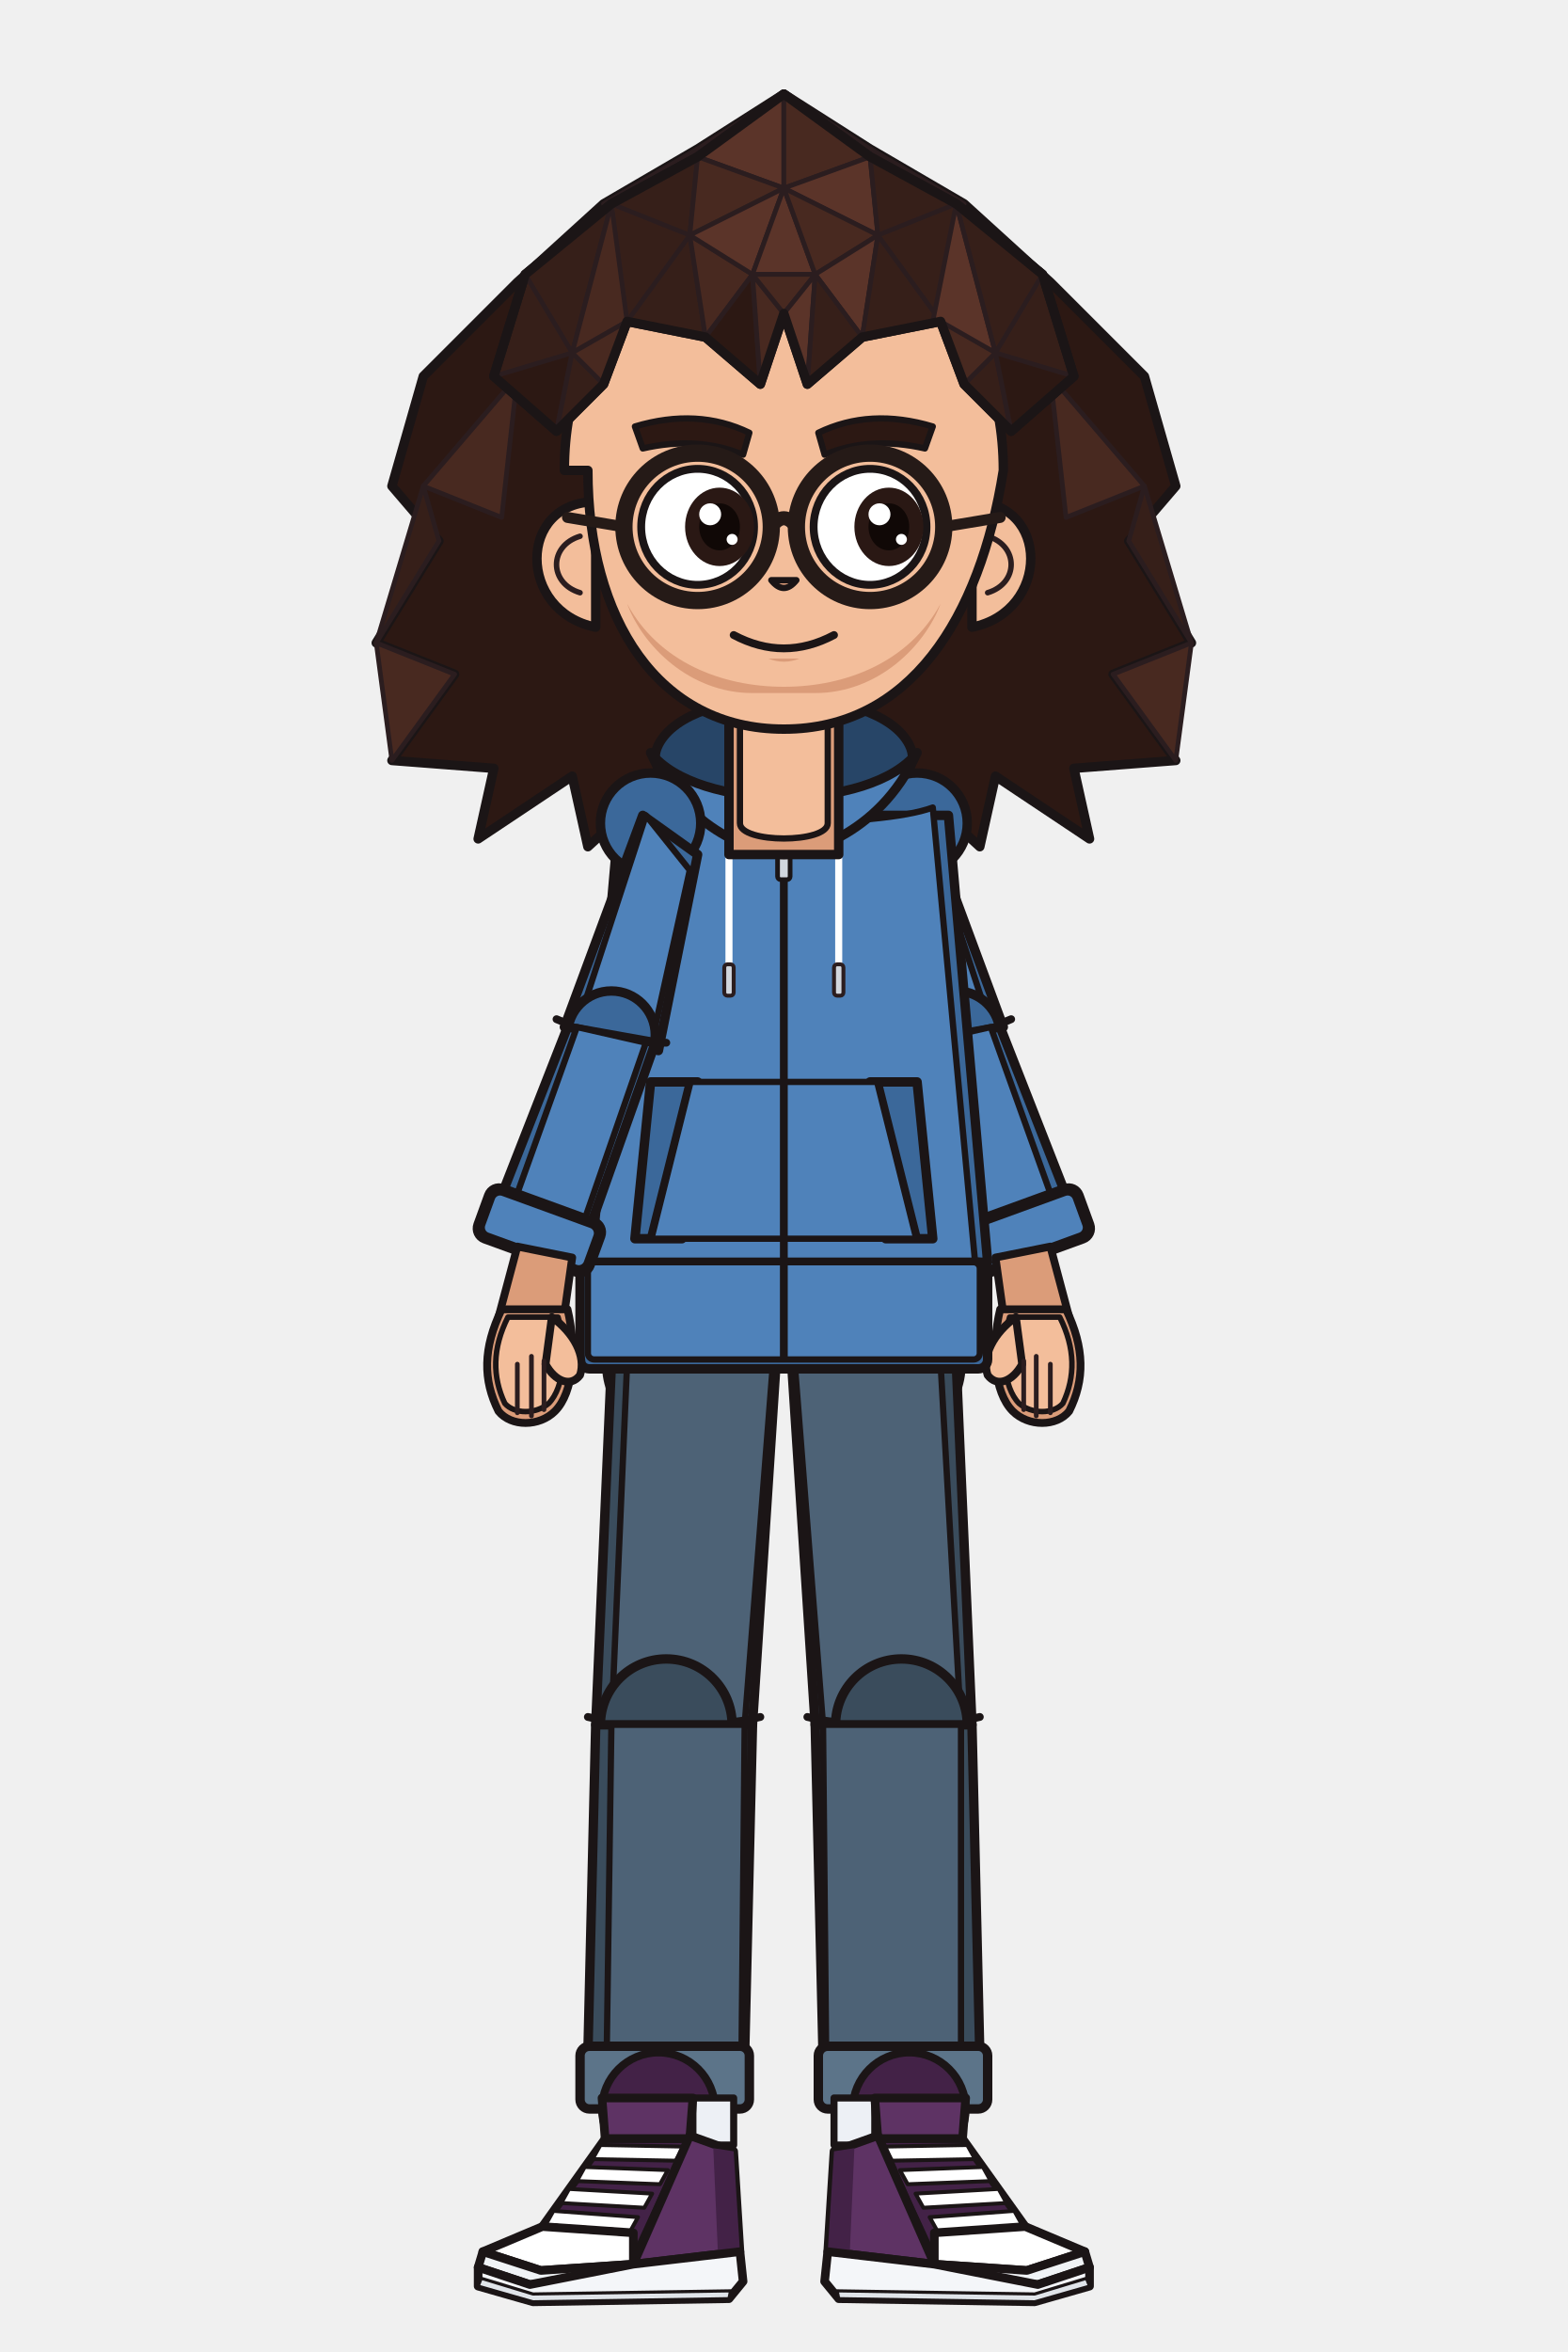
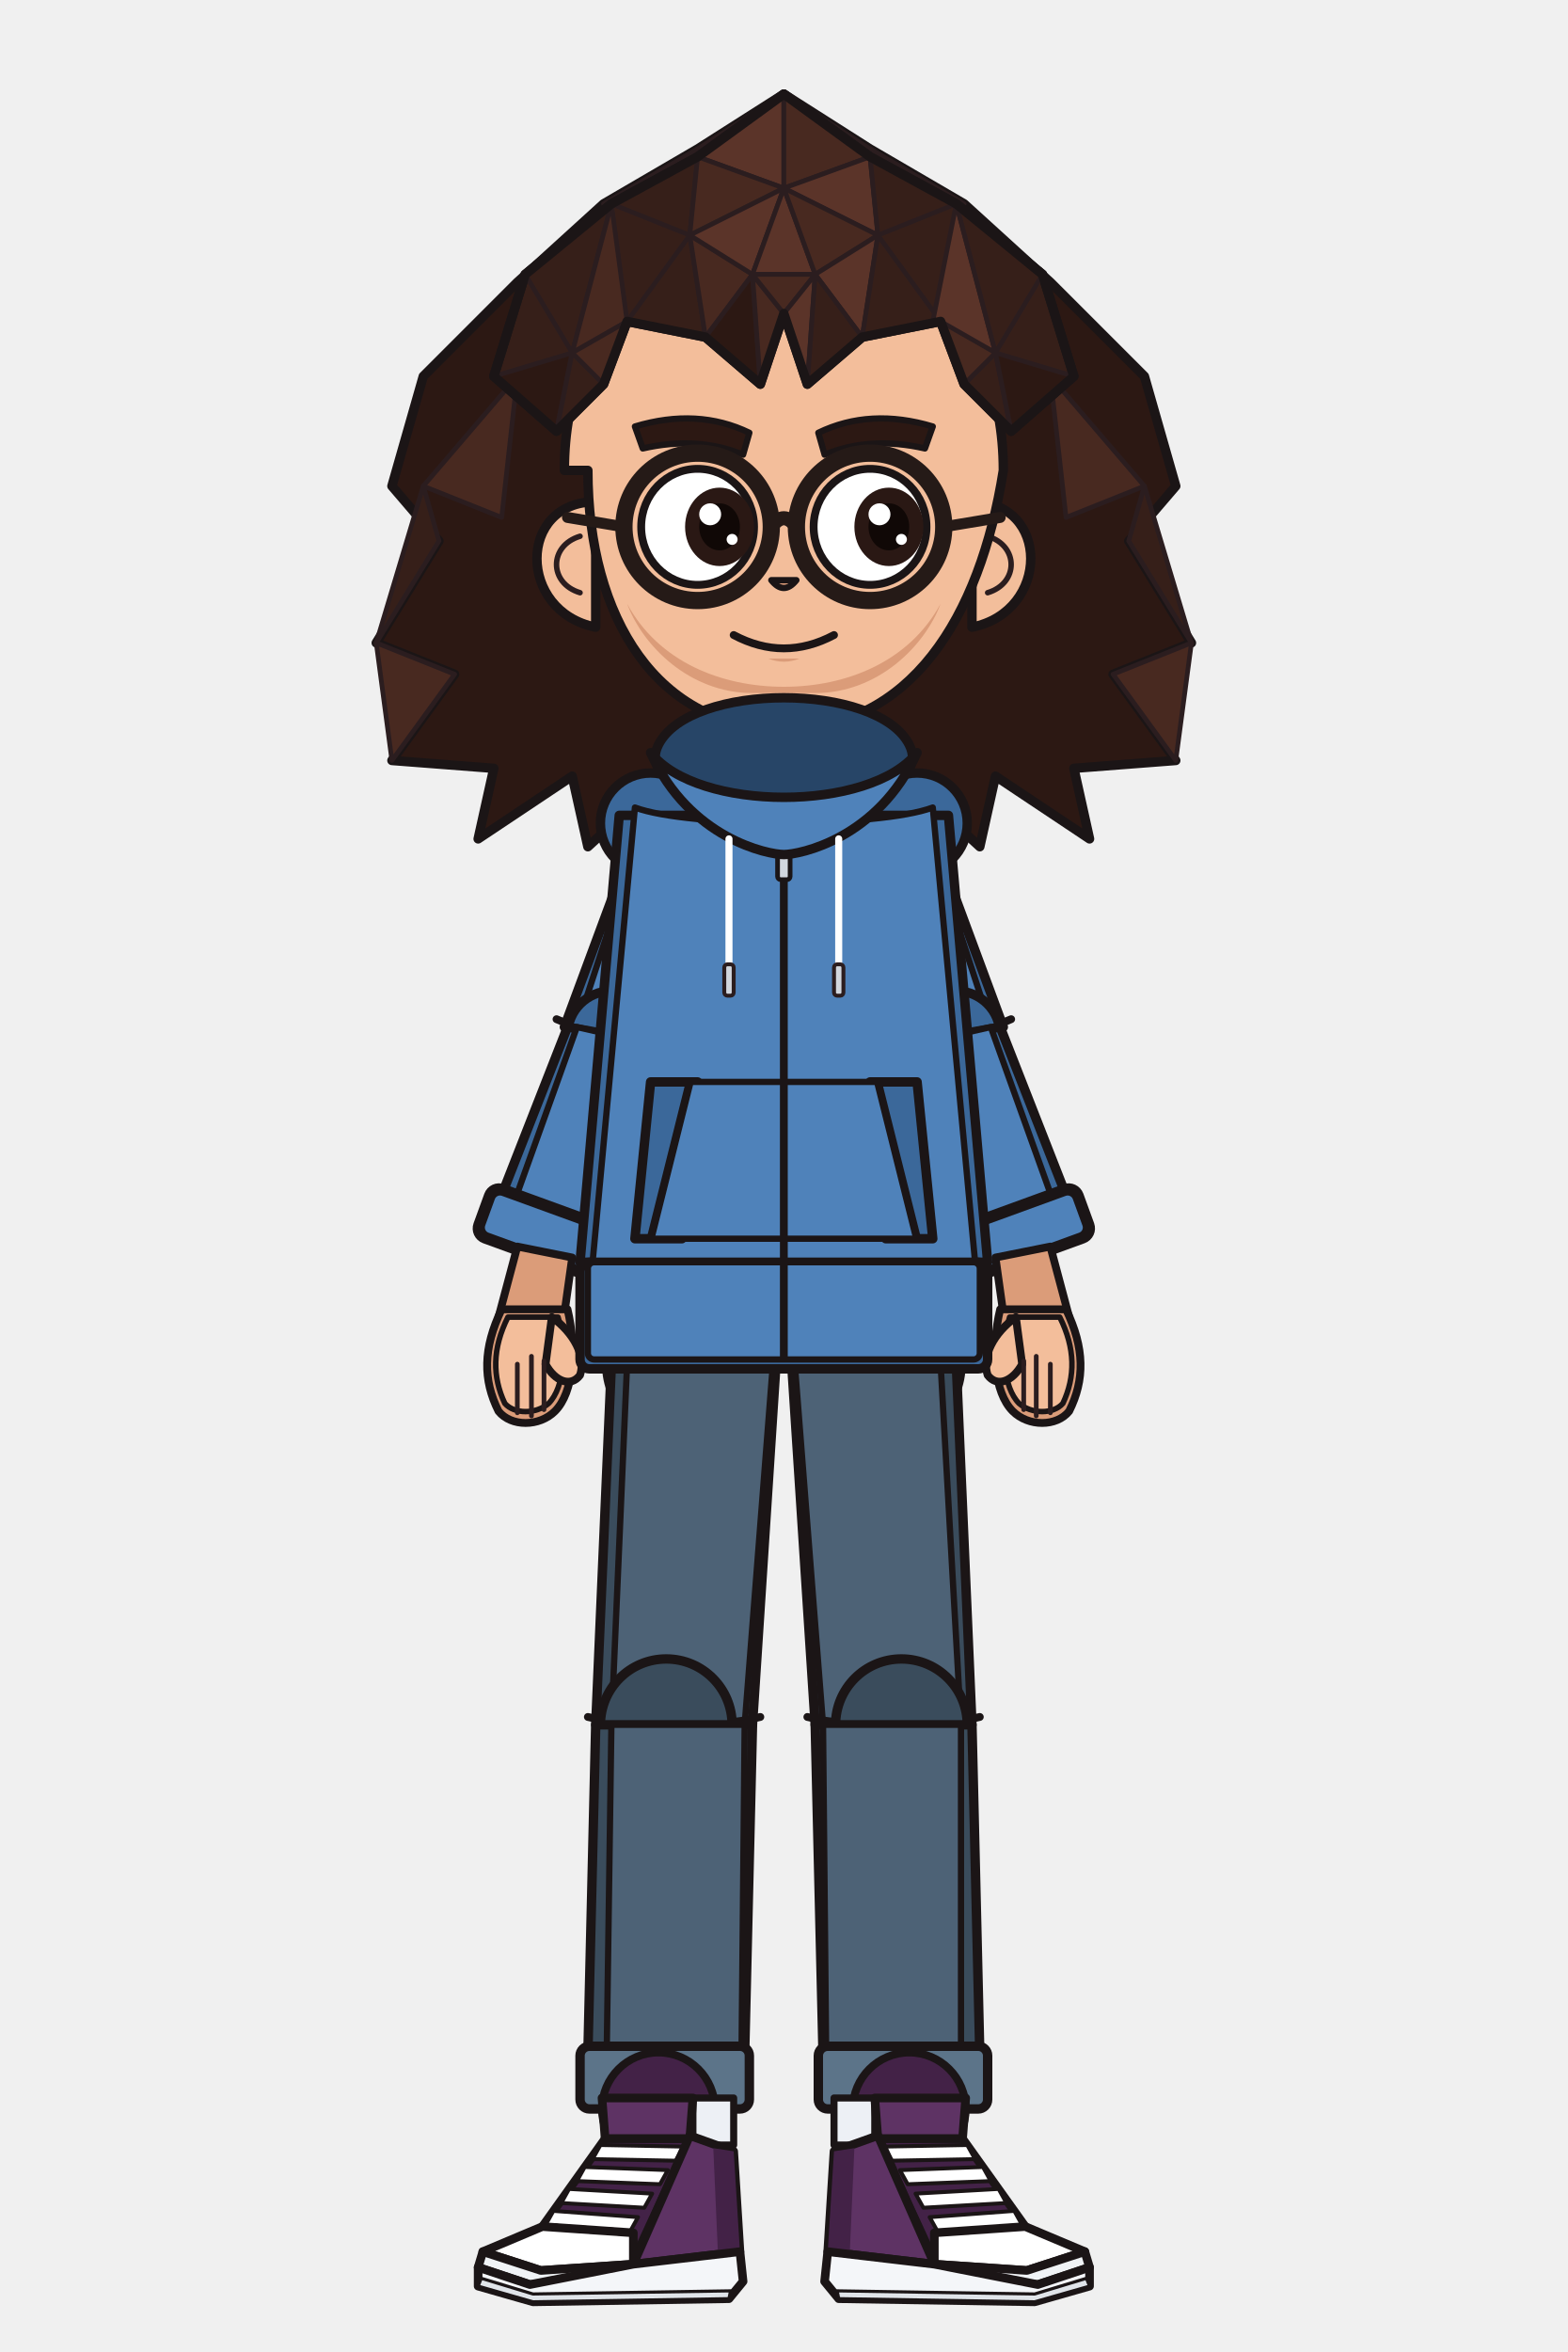
<svg xmlns="http://www.w3.org/2000/svg" viewBox="0 0 1000 1500" width="1000" height="1500">
  <rect width="1000" height="1500" fill="none" />
  <g id="character_root">
    <g id="fk_head_back" transform="rotate(0.0, 500, 500)">
      <g id="layer_head_back">
        <path fill="#2c1813" stroke="#1b1516" stroke-width="6" stroke-linecap="round" stroke-linejoin="round" d="M500 60 L445 95 L385 130 L330 180 L270 240 L250 310 L280 345 L240 410 L290 430 L250 485 L315 490 L305 535 L365 495 L375 540 L435 485 L500 510 L565 485 L625 540 L635 495 L695 535 L685 490 L750 485 L710 430 L760 410 L720 345 L750 310 L730 240 L670 180 L615 130 L555 95 Z" />
        <polygon points="330,240 270,310 320,330" fill="#482920" stroke="#2b1d1f" stroke-width="3" stroke-linejoin="round" />
        <polygon points="270,310 280,345 240,410" fill="#361f19" stroke="#2b1d1f" stroke-width="3" stroke-linejoin="round" />
        <polygon points="240,410 290,430 250,485" fill="#482920" stroke="#2b1d1f" stroke-width="3" stroke-linejoin="round" />
        <polygon points="670,240 730,310 680,330" fill="#482920" stroke="#2b1d1f" stroke-width="3" stroke-linejoin="round" />
        <polygon points="730,310 720,345 760,410" fill="#361f19" stroke="#2b1d1f" stroke-width="3" stroke-linejoin="round" />
        <polygon points="760,410 710,430 750,485" fill="#482920" stroke="#2b1d1f" stroke-width="3" stroke-linejoin="round" />
        <polygon points="500,60 445,95 500,150" fill="#482920" stroke="#2b1d1f" stroke-width="3" stroke-linejoin="round" />
        <polygon points="500,60 500,150 555,95" fill="#5b3429" stroke="#2b1d1f" stroke-width="3" stroke-linejoin="round" />
        <polygon points="445,95 385,130 440,175" fill="#361f19" stroke="#2b1d1f" stroke-width="3" stroke-linejoin="round" />
        <polygon points="445,95 440,175 500,150" fill="#482920" stroke="#2b1d1f" stroke-width="3" stroke-linejoin="round" />
        <polygon points="555,95 500,150 560,175" fill="#482920" stroke="#2b1d1f" stroke-width="3" stroke-linejoin="round" />
        <polygon points="555,95 615,130 560,175" fill="#361f19" stroke="#2b1d1f" stroke-width="3" stroke-linejoin="round" />
      </g>
    </g>
    <g id="fk_leg_r" transform="rotate(0.0, 565, 870)">
      <g id="layer_leg_upper_right">
        <circle cx="565" cy="870" r="48" fill="#3a4c5c" stroke="#1b1516" stroke-width="6" />
        <path fill="#3a4c5c" stroke="#1b1516" stroke-width="6" stroke-linecap="round" stroke-linejoin="round" d="M505 870 L520 1100 L620 1100 L610 870 Z" />
        <path fill="#4d6276" stroke="#1b1516" stroke-width="4" stroke-linecap="round" stroke-linejoin="round" d="M507 870 L525 1100 L613 1100 L600 870 Z" />
        <path fill="#3a4c5c" stroke="#1b1516" stroke-width="5" stroke-linecap="round" d="M515 1095 Q570 1108 625 1095" />
      </g>
      <g id="fk_leg_lower_r" transform="rotate(0.0, 575, 1100)">
        <g id="layer_leg_lower_right">
          <circle cx="575" cy="1100" r="42" fill="#3a4c5c" stroke="#1b1516" stroke-width="6" />
          <path fill="#3a4c5c" stroke="#1b1516" stroke-width="6" stroke-linecap="round" stroke-linejoin="round" d="M520 1100 L525 1310 L625 1310 L620 1100 Z" />
          <path fill="#4d6276" stroke="#1b1516" stroke-width="4" stroke-linecap="round" stroke-linejoin="round" d="M525 1100 L527 1310 L613 1310 L613 1100 Z" />
          <rect x="522" y="1305" width="108" height="40" rx="6" fill="#5c7489" stroke="#1b1516" stroke-width="6" />
        </g>
        <g id="fk_shoe_r" transform="rotate(0.0, 580, 1345)">
          <g id="layer_shoe_right">
            <circle cx="580" cy="1345" r="36" fill="#432247" stroke="#1b1516" stroke-width="5" />
            <path fill="#edf0f5" stroke="#1b1516" stroke-width="4.5" stroke-linecap="round" stroke-linejoin="round" d="M558 1338 L532 1338 L532 1368 L558 1368 Z" />
            <path fill="#5e3364" stroke="#1b1516" stroke-width="5.5" stroke-linecap="round" stroke-linejoin="round" d="M616 1338 L558 1338 L560 1364 L614 1364 Z" />
            <path fill="#432247" stroke="#1b1516" stroke-width="5.5" stroke-linecap="round" stroke-linejoin="round" d="M614 1364 L560 1364 L596 1442 L654 1420 Z" />
            <path fill="#ffffff" stroke="#1b1516" stroke-width="2.5" stroke-linejoin="round" d="M617 1368 L564 1369 L569 1378 L622 1377 Z" />
            <path fill="#ffffff" stroke="#1b1516" stroke-width="2.5" stroke-linejoin="round" d="M627 1382 L574 1384 L579 1393 L632 1391 Z" />
            <path fill="#ffffff" stroke="#1b1516" stroke-width="2.5" stroke-linejoin="round" d="M637 1396 L584 1399 L589 1408 L642 1405 Z" />
            <path fill="#ffffff" stroke="#1b1516" stroke-width="2.5" stroke-linejoin="round" d="M647 1410 L593 1414 L598 1423 L652 1419 Z" />
            <path fill="#5e3364" stroke="#1b1516" stroke-width="5.5" stroke-linecap="round" stroke-linejoin="round" d="M560 1362 L532 1372 L528 1436 L596 1444 L560 1362 Z" />
            <path fill="#432247" d="M545 1370 L532 1372 L528 1436 L542 1438 Z" />
            <path fill="#ffffff" stroke="#1b1516" stroke-width="5.5" stroke-linecap="round" stroke-linejoin="round" d="M654 1420 L596 1424 L596 1444 L655 1448 L692 1436 Z" />
            <path fill="#f0f3f6" stroke="#1b1516" stroke-width="5.5" stroke-linecap="round" stroke-linejoin="round" d="M692 1436 L655 1448 L596 1444 L604 1453 L662 1457 L695 1446 Z" />
            <path fill="#f4f6f9" stroke="#1b1516" stroke-width="5.5" stroke-linecap="round" stroke-linejoin="round" d="M695 1446 L662 1457 L596 1444 L528 1436 L526 1455 L535 1466 L660 1468 L695 1458 Z" />
            <path fill="#e0e4e9" stroke="#1b1516" stroke-width="2" stroke-linejoin="round" d="M693 1453 L660 1463 L534 1461 L535 1466 L660 1468 L695 1458 Z" />
          </g>
        </g>
      </g>
    </g>
    <g id="fk_leg_l" transform="rotate(0.0, 435, 870)">
      <g id="layer_leg_upper_left">
        <circle cx="435" cy="870" r="48" fill="#3a4c5c" stroke="#1b1516" stroke-width="6" />
        <path fill="#3a4c5c" stroke="#1b1516" stroke-width="6" stroke-linecap="round" stroke-linejoin="round" d="M390 870 L380 1100 L480 1100 L495 870 Z" />
        <path fill="#4d6276" stroke="#1b1516" stroke-width="4" stroke-linecap="round" stroke-linejoin="round" d="M400 870 L390 1100 L475 1100 L493 870 Z" />
        <path fill="#3a4c5c" stroke="#1b1516" stroke-width="5" stroke-linecap="round" d="M375 1095 Q430 1108 485 1095" />
      </g>
      <g id="fk_leg_lower_l" transform="rotate(0.0, 425, 1100)">
        <g id="layer_leg_lower_left">
          <circle cx="425" cy="1100" r="42" fill="#3a4c5c" stroke="#1b1516" stroke-width="6" />
          <path fill="#3a4c5c" stroke="#1b1516" stroke-width="6" stroke-linecap="round" stroke-linejoin="round" d="M380 1100 L375 1310 L475 1310 L480 1100 Z" />
          <path fill="#4d6276" stroke="#1b1516" stroke-width="4" stroke-linecap="round" stroke-linejoin="round" d="M390 1100 L387 1310 L473 1310 L475 1100 Z" />
          <rect x="370" y="1305" width="108" height="40" rx="6" fill="#5c7489" stroke="#1b1516" stroke-width="6" />
        </g>
        <g id="fk_shoe_l" transform="rotate(0.0, 420, 1345)">
          <g id="layer_shoe_left">
            <circle cx="420" cy="1345" r="36" fill="#432247" stroke="#1b1516" stroke-width="5" />
            <path fill="#edf0f5" stroke="#1b1516" stroke-width="4.5" stroke-linecap="round" stroke-linejoin="round" d="M442 1338 L468 1338 L468 1368 L442 1368 Z" />
            <path fill="#5e3364" stroke="#1b1516" stroke-width="5.5" stroke-linecap="round" stroke-linejoin="round" d="M384 1338 L442 1338 L440 1364 L386 1364 Z" />
            <path fill="#432247" stroke="#1b1516" stroke-width="5.5" stroke-linecap="round" stroke-linejoin="round" d="M386 1364 L440 1364 L404 1442 L346 1420 Z" />
            <path fill="#ffffff" stroke="#1b1516" stroke-width="2.5" stroke-linejoin="round" d="M383 1368 L436 1369 L431 1378 L378 1377 Z" />
            <path fill="#ffffff" stroke="#1b1516" stroke-width="2.5" stroke-linejoin="round" d="M373 1382 L426 1384 L421 1393 L368 1391 Z" />
            <path fill="#ffffff" stroke="#1b1516" stroke-width="2.5" stroke-linejoin="round" d="M363 1396 L416 1399 L411 1408 L358 1405 Z" />
            <path fill="#ffffff" stroke="#1b1516" stroke-width="2.5" stroke-linejoin="round" d="M353 1410 L407 1414 L402 1423 L348 1419 Z" />
            <path fill="#5e3364" stroke="#1b1516" stroke-width="5.5" stroke-linecap="round" stroke-linejoin="round" d="M440 1362 L468 1372 L472 1436 L404 1444 L440 1362 Z" />
            <path fill="#432247" d="M455 1370 L468 1372 L472 1436 L458 1438 Z" />
            <path fill="#ffffff" stroke="#1b1516" stroke-width="5.5" stroke-linecap="round" stroke-linejoin="round" d="M346 1420 L404 1424 L404 1444 L345 1448 L308 1436 Z" />
            <path fill="#f0f3f6" stroke="#1b1516" stroke-width="5.5" stroke-linecap="round" stroke-linejoin="round" d="M308 1436 L345 1448 L404 1444 L396 1453 L338 1457 L305 1446 Z" />
            <path fill="#f4f6f9" stroke="#1b1516" stroke-width="5.5" stroke-linecap="round" stroke-linejoin="round" d="M305 1446 L338 1457 L404 1444 L472 1436 L474 1455 L465 1466 L340 1468 L305 1458 Z" />
            <path fill="#e0e4e9" stroke="#1b1516" stroke-width="2" stroke-linejoin="round" d="M307 1453 L340 1463 L466 1461 L465 1466 L340 1468 L305 1458 Z" />
          </g>
        </g>
      </g>
    </g>
    <g id="fk_arm_r" transform="rotate(0.0, 585, 525)">
      <g id="layer_arm_upper_right">
        <circle cx="585" cy="525" r="32" fill="#3b689a" stroke="#1b1516" stroke-width="6" />
        <path fill="#3b689a" stroke="#1b1516" stroke-width="6" stroke-linecap="round" stroke-linejoin="round" d="M590 520 L640 655 L580 670 L555 545 Z" />
        <path fill="#4f82ba" stroke="#1b1516" stroke-width="4" stroke-linecap="round" stroke-linejoin="round" d="M588 520 L632 655 L585 668 L560 555 Z" />
        <path fill="#3b689a" stroke="#1b1516" stroke-width="5" stroke-linecap="round" d="M645 650 Q610 665 575 665" />
      </g>
      <g id="fk_arm_lower_r" transform="rotate(0.0, 610, 660)">
        <g id="layer_arm_lower_right">
          <circle cx="610" cy="660" r="28" fill="#3b689a" stroke="#1b1516" stroke-width="6" />
          <path fill="#3b689a" stroke="#1b1516" stroke-width="6" stroke-linecap="round" stroke-linejoin="round" d="M638 655 L685 775 L628 795 L582 665 Z" />
          <path fill="#4f82ba" stroke="#1b1516" stroke-width="4" stroke-linecap="round" stroke-linejoin="round" d="M632 655 L675 775 L632 792 L588 665 Z" />
          <g transform="rotate(-20, 655, 785)">
            <rect x="618" y="768" width="76" height="34" rx="7" fill="#3b689a" stroke="#1b1516" stroke-width="6" />
            <rect x="621" y="771" width="70" height="28" rx="5" fill="#4f82ba" stroke="#1b1516" stroke-width="3" />
          </g>
          <g id="boy_hand_r">
            <path fill="#db9c79" stroke="#1b1516" stroke-width="5" stroke-linecap="round" stroke-linejoin="round" d="M670 795 L682 840 L642 852 L635 802 Z" />
            <path fill="#db9c79" stroke="#1b1516" stroke-width="5" stroke-linecap="round" stroke-linejoin="round" d="M680 835 C692 860 692 880 682 900 C674 910 656 910 646 900 C634 888 632 860 638 835 Z" />
            <path fill="#f3be9b" stroke="#1b1516" stroke-width="3.5" stroke-linecap="round" stroke-linejoin="round" d="M676 840 C686 860 686 878 678 895 C672 902 658 902 650 895 C640 885 638 860 644 840 Z" />
            <path fill="#f3be9b" stroke="#1b1516" stroke-width="5" stroke-linecap="round" stroke-linejoin="round" d="M648 840 C634 850 626 865 630 877 C636 885 646 881 652 870 Z" />
            <line x1="670" y1="901" x2="670" y2="870" stroke="#2b1d1f" stroke-width="3" stroke-linecap="round" />
            <line x1="661" y1="903" x2="661" y2="865" stroke="#2b1d1f" stroke-width="3" stroke-linecap="round" />
            <line x1="653" y1="899" x2="653" y2="868" stroke="#2b1d1f" stroke-width="3" stroke-linecap="round" />
          </g>
        </g>
      </g>
    </g>
-     <g id="layer_torso">
-       <path fill="#274567" stroke="#1b1516" stroke-width="6" stroke-linecap="round" stroke-linejoin="round" d="M420 475 C440 435 560 435 580 475 C605 525 395 525 420 475 Z" />
-       <path fill="#3b689a" stroke="#1b1516" stroke-width="6" stroke-linecap="round" stroke-linejoin="round" d="M395 520 L370 805 L630 805 L605 520 Z" />
-       <path fill="#4f82ba" stroke="#1b1516" stroke-width="4" stroke-linecap="round" stroke-linejoin="round" d="M405 515 C440 528 560 528 595 515 L622 805 L378 805 Z" />
-       <rect x="370" y="805" width="260" height="68" rx="6" fill="#3b689a" stroke="#1b1516" stroke-width="6" />
-       <rect x="375" y="805" width="250" height="62" rx="4" fill="#4f82ba" stroke="#1b1516" stroke-width="4" />
-       <path fill="#3b689a" stroke="#1b1516" stroke-width="6" stroke-linecap="round" stroke-linejoin="round" d="M415 690 L445 690 L435 790 L405 790 Z" />
-       <path fill="#3b689a" stroke="#1b1516" stroke-width="6" stroke-linecap="round" stroke-linejoin="round" d="M585 690 L555 690 L565 790 L595 790 Z" />
-       <path fill="#4f82ba" stroke="#1b1516" stroke-width="4" stroke-linecap="round" stroke-linejoin="round" d="M440 690 L560 690 L585 790 L415 790 Z" />
-       <line x1="415" y1="790" x2="440" y2="690" stroke="#1b1516" stroke-width="5" stroke-linecap="round" />
-       <line x1="585" y1="790" x2="560" y2="690" stroke="#1b1516" stroke-width="5" stroke-linecap="round" />
-       <line x1="500" y1="535" x2="500" y2="865" stroke="#1b1516" stroke-width="5" stroke-linecap="round" />
-       <rect x="496" y="545" width="8" height="16" rx="2" fill="#d2d7de" stroke="#1b1516" stroke-width="3" />
-       <path fill="#4f82ba" stroke="#1b1516" stroke-width="6" stroke-linecap="round" stroke-linejoin="round" d="M415 480 C440 535 490 545 500 545 C510 545 560 535 585 480 C555 518 445 518 415 480 Z" />
-       <path fill="none" stroke="#ffffff" stroke-width="4.5" stroke-linecap="round" d="M465 535 L465 615" />
-       <rect x="462" y="615" width="6" height="20" rx="2" fill="#d2d7de" stroke="#2b1d1f" stroke-width="2.5" />
-       <path fill="none" stroke="#ffffff" stroke-width="4.5" stroke-linecap="round" d="M535 535 L535 615" />
-       <rect x="532" y="615" width="6" height="20" rx="2" fill="#d2d7de" stroke="#2b1d1f" stroke-width="2.5" />
+     <g id="fk_arm_l" transform="rotate(0.0, 415, 525)">
+       <g id="layer_arm_upper_left">
+         <circle cx="415" cy="525" r="32" fill="#3b689a" stroke="#1b1516" stroke-width="6" />
+         <path fill="#3b689a" stroke="#1b1516" stroke-width="6" stroke-linecap="round" stroke-linejoin="round" d="M410 520 L360 655 L420 670 L445 545 Z" />
+         <path fill="#4f82ba" stroke="#1b1516" stroke-width="4" stroke-linecap="round" stroke-linejoin="round" d="M412 520 L368 655 L415 668 L440 555 Z" />
+         <path fill="#3b689a" stroke="#1b1516" stroke-width="5" stroke-linecap="round" d="M355 650 Q390 665 425 665" />
+       </g>
+       <g id="fk_arm_lower_l" transform="rotate(0.0, 390, 660)">
+         <g id="layer_arm_lower_left">
+           <circle cx="390" cy="660" r="28" fill="#3b689a" stroke="#1b1516" stroke-width="6" />
+           <path fill="#3b689a" stroke="#1b1516" stroke-width="6" stroke-linecap="round" stroke-linejoin="round" d="M362 655 L315 775 L372 795 L418 665 Z" />
+           <path fill="#4f82ba" stroke="#1b1516" stroke-width="4" stroke-linecap="round" stroke-linejoin="round" d="M368 655 L325 775 L368 792 L412 665 Z" />
+           <g transform="rotate(20, 345, 785)">
+             <rect x="306" y="768" width="76" height="34" rx="7" fill="#3b689a" stroke="#1b1516" stroke-width="6" />
+             <rect x="309" y="771" width="70" height="28" rx="5" fill="#4f82ba" stroke="#1b1516" stroke-width="3" />
+           </g>
+           <g id="boy_hand_l">
+             <path fill="#db9c79" stroke="#1b1516" stroke-width="5" stroke-linecap="round" stroke-linejoin="round" d="M330 795 L318 840 L358 852 L365 802 Z" />
+             <path fill="#db9c79" stroke="#1b1516" stroke-width="5" stroke-linecap="round" stroke-linejoin="round" d="M320 835 C308 860 308 880 318 900 C326 910 344 910 354 900 C366 888 368 860 362 835 Z" />
+             <path fill="#f3be9b" stroke="#1b1516" stroke-width="3.5" stroke-linecap="round" stroke-linejoin="round" d="M324 840 C314 860 314 878 322 895 C328 902 342 902 350 895 C360 885 362 860 356 840 Z" />
+             <path fill="#f3be9b" stroke="#1b1516" stroke-width="5" stroke-linecap="round" stroke-linejoin="round" d="M352 840 C366 850 374 865 370 877 C364 885 354 881 348 870 Z" />
+             <line x1="330" y1="901" x2="330" y2="870" stroke="#2b1d1f" stroke-width="3" stroke-linecap="round" />
+             <line x1="339" y1="903" x2="339" y2="865" stroke="#2b1d1f" stroke-width="3" stroke-linecap="round" />
+             <line x1="347" y1="899" x2="347" y2="868" stroke="#2b1d1f" stroke-width="3" stroke-linecap="round" />
+           </g>
+         </g>
+       </g>
    </g>
    <g id="fk_head_base" transform="rotate(0.0, 500, 500)">
      <g id="layer_head_base">
        <path fill="#db9c79" stroke="#1b1516" stroke-width="6" stroke-linecap="round" stroke-linejoin="round" d="M465 440 L465 545 L535 545 L535 440 Z" />
        <path fill="#f3be9b" stroke="#1b1516" stroke-width="4" stroke-linecap="round" stroke-linejoin="round" d="M472 440 L472 525 C472 538 528 538 528 525 L528 440 Z" />
        <path fill="#f3be9b" stroke="#1b1516" stroke-width="6" stroke-linecap="round" stroke-linejoin="round" d="M380 320 C330 320 330 390 380 400 Z" />
        <path fill="none" stroke="#2b1d1f" stroke-width="3.5" stroke-linecap="round" d="M370 342 C350 348 350 372 370 378" />
        <path fill="#f3be9b" stroke="#1b1516" stroke-width="6" stroke-linecap="round" stroke-linejoin="round" d="M620 320 C670 320 670 390 620 400 Z" />
        <path fill="none" stroke="#2b1d1f" stroke-width="3.5" stroke-linecap="round" d="M630 342 C650 348 650 372 630 378" />
        <path fill="#f3be9b" stroke="#1b1516" stroke-width="6" stroke-linecap="round" stroke-linejoin="round" d="M360 300 C360 100 640 100 640 300 C625 395 580 465 500 465 C420 465 375 395 375 300 Z" />
        <path fill="#db9c79" d="M480 442 C440 442 410 412 400 385 C420 422 460 438 500 438 C540 438 580 422 600 385 C590 412 560 442 520 442 Z" />
        <path fill="#2c1813" stroke="#1b1516" stroke-width="4" stroke-linecap="round" stroke-linejoin="round" d="M405 272 Q445 260 478 276 L474 290 Q445 278 410 286 Z" />
        <path fill="#2c1813" stroke="#1b1516" stroke-width="4" stroke-linecap="round" stroke-linejoin="round" d="M595 272 Q555 260 522 276 L526 290 Q555 278 590 286 Z" />
        <path fill="#db9c79" stroke="#1b1516" stroke-width="4" stroke-linecap="round" stroke-linejoin="round" d="M492 370 Q500 380 508 370 Z" />
        <circle cx="445" cy="336" r="47" fill="none" stroke="#251a17" stroke-width="11" />
        <circle cx="555" cy="336" r="47" fill="none" stroke="#251a17" stroke-width="11" />
        <path fill="none" stroke="#251a17" stroke-width="9" stroke-linecap="round" d="M492 336 Q500 325 508 336" />
        <line x1="398" y1="336" x2="362" y2="330" stroke="#251a17" stroke-width="7" stroke-linecap="round" />
        <line x1="602" y1="336" x2="638" y2="330" stroke="#251a17" stroke-width="7" stroke-linecap="round" />
        <path fill="#361f19" stroke="#1b1516" stroke-width="6" stroke-linecap="round" stroke-linejoin="round" d="M500 60 L445 100 L390 130 L335 175 L315 240 L355 275 L385 245 L400 205 L450 215 L485 245 L500 200 L515 245 L550 215 L600 205 L615 245 L645 275 L685 240 L665 175 L610 130 L555 100 Z" />
        <polygon points="500,60 445,100 500,120" fill="#5b3429" stroke="#2b1d1f" stroke-width="3" stroke-linejoin="round" />
        <polygon points="500,60 500,120 555,100" fill="#482920" stroke="#2b1d1f" stroke-width="3" stroke-linejoin="round" />
        <polygon points="445,100 390,130 440,150" fill="#361f19" stroke="#2b1d1f" stroke-width="3" stroke-linejoin="round" />
        <polygon points="445,100 440,150 500,120" fill="#482920" stroke="#2b1d1f" stroke-width="3" stroke-linejoin="round" />
        <polygon points="555,100 500,120 560,150" fill="#5b3429" stroke="#2b1d1f" stroke-width="3" stroke-linejoin="round" />
        <polygon points="555,100 610,130 560,150" fill="#361f19" stroke="#2b1d1f" stroke-width="3" stroke-linejoin="round" />
        <polygon points="440,150 400,205 450,215" fill="#361f19" stroke="#2b1d1f" stroke-width="3" stroke-linejoin="round" />
        <polygon points="440,150 450,215 480,175" fill="#482920" stroke="#2b1d1f" stroke-width="3" stroke-linejoin="round" />
        <polygon points="500,120 440,150 480,175" fill="#5b3429" stroke="#2b1d1f" stroke-width="3" stroke-linejoin="round" />
        <polygon points="500,120 480,175 520,175" fill="#5b3429" stroke="#2b1d1f" stroke-width="3" stroke-linejoin="round" />
        <polygon points="500,120 520,175 560,150" fill="#482920" stroke="#2b1d1f" stroke-width="3" stroke-linejoin="round" />
        <polygon points="560,150 520,175 550,215" fill="#5b3429" stroke="#2b1d1f" stroke-width="3" stroke-linejoin="round" />
        <polygon points="560,150 550,215 600,205" fill="#361f19" stroke="#2b1d1f" stroke-width="3" stroke-linejoin="round" />
        <polygon points="480,175 450,215 485,245" fill="#2c1813" stroke="#2b1d1f" stroke-width="3" stroke-linejoin="round" />
        <polygon points="480,175 485,245 500,200" fill="#482920" stroke="#2b1d1f" stroke-width="3" stroke-linejoin="round" />
        <polygon points="480,175 520,175 500,200" fill="#482920" stroke="#2b1d1f" stroke-width="3" stroke-linejoin="round" />
        <polygon points="520,175 500,200 515,245" fill="#5b3429" stroke="#2b1d1f" stroke-width="3" stroke-linejoin="round" />
        <polygon points="520,175 515,245 550,215" fill="#361f19" stroke="#2b1d1f" stroke-width="3" stroke-linejoin="round" />
        <polygon points="390,130 335,175 365,225" fill="#361f19" stroke="#2b1d1f" stroke-width="3" stroke-linejoin="round" />
        <polygon points="390,130 365,225 400,205" fill="#482920" stroke="#2b1d1f" stroke-width="3" stroke-linejoin="round" />
        <polygon points="365,225 315,240 355,275" fill="#2c1813" stroke="#2b1d1f" stroke-width="3" stroke-linejoin="round" />
        <polygon points="365,225 355,275 385,245" fill="#361f19" stroke="#2b1d1f" stroke-width="3" stroke-linejoin="round" />
        <polygon points="365,225 385,245 400,205" fill="#482920" stroke="#2b1d1f" stroke-width="3" stroke-linejoin="round" />
        <polygon points="610,130 595,205 635,225" fill="#5b3429" stroke="#2b1d1f" stroke-width="3" stroke-linejoin="round" />
        <polygon points="610,130 635,225 665,175" fill="#361f19" stroke="#2b1d1f" stroke-width="3" stroke-linejoin="round" />
        <polygon points="635,225 615,245 645,275" fill="#361f19" stroke="#2b1d1f" stroke-width="3" stroke-linejoin="round" />
        <polygon points="635,225 600,205 615,245" fill="#482920" stroke="#2b1d1f" stroke-width="3" stroke-linejoin="round" />
        <polygon points="635,225 645,275 685,240" fill="#2c1813" stroke="#2b1d1f" stroke-width="3" stroke-linejoin="round" />
        <path fill="none" stroke="#1b1516" stroke-width="6" stroke-linecap="round" stroke-linejoin="round" d="M500 60 L445 100 L390 130 L335 175 L315 240 L355 275 L385 245 L400 205 L450 215 L485 245 L500 200 L515 245 L550 215 L600 205 L615 245 L645 275 L685 240 L665 175 L610 130 L555 100 Z" />
      </g>
      <g id="layer_eyes_look_right">
        <ellipse cx="445" cy="336" rx="36" ry="37" fill="#ffffff" stroke="#1b1516" stroke-width="5" />
        <ellipse cx="459" cy="336" rx="22" ry="25" fill="#2a1814" />
        <ellipse cx="459" cy="336" rx="13" ry="15" fill="#100806" />
        <circle cx="453" cy="328" r="7" fill="#ffffff" />
        <circle cx="467" cy="344" r="3.5" fill="#ffffff" />
        <ellipse cx="555" cy="336" rx="36" ry="37" fill="#ffffff" stroke="#1b1516" stroke-width="5" />
        <ellipse cx="567" cy="336" rx="22" ry="25" fill="#2a1814" />
        <ellipse cx="567" cy="336" rx="13" ry="15" fill="#100806" />
        <circle cx="561" cy="328" r="7" fill="#ffffff" />
        <circle cx="575" cy="344" r="3.5" fill="#ffffff" />
      </g>
      <g id="layer_mouth_closed">
        <path fill="none" stroke="#1b1516" stroke-width="5" stroke-linecap="round" d="M468 405 Q500 422 532 405" />
        <path fill="#db9c79" d="M490 420 Q500 424 510 420 Z" />
      </g>
    </g>
-     <g id="fk_arm_l" transform="rotate(0.0, 415, 525)">
-       <g id="layer_arm_upper_left">
-         <circle cx="415" cy="525" r="32" fill="#3b689a" stroke="#1b1516" stroke-width="6" />
-         <path fill="#3b689a" stroke="#1b1516" stroke-width="6" stroke-linecap="round" stroke-linejoin="round" d="M410 520 L360 655 L420 670 L445 545 Z" />
-         <path fill="#4f82ba" stroke="#1b1516" stroke-width="4" stroke-linecap="round" stroke-linejoin="round" d="M412 520 L368 655 L415 668 L440 555 Z" />
-         <path fill="#3b689a" stroke="#1b1516" stroke-width="5" stroke-linecap="round" d="M355 650 Q390 665 425 665" />
-       </g>
-       <g id="fk_arm_lower_l" transform="rotate(0.0, 390, 660)">
-         <g id="layer_arm_lower_left">
-           <circle cx="390" cy="660" r="28" fill="#3b689a" stroke="#1b1516" stroke-width="6" />
-           <path fill="#3b689a" stroke="#1b1516" stroke-width="6" stroke-linecap="round" stroke-linejoin="round" d="M362 655 L315 775 L372 795 L418 665 Z" />
-           <path fill="#4f82ba" stroke="#1b1516" stroke-width="4" stroke-linecap="round" stroke-linejoin="round" d="M368 655 L325 775 L368 792 L412 665 Z" />
-           <g transform="rotate(20, 345, 785)">
-             <rect x="306" y="768" width="76" height="34" rx="7" fill="#3b689a" stroke="#1b1516" stroke-width="6" />
-             <rect x="309" y="771" width="70" height="28" rx="5" fill="#4f82ba" stroke="#1b1516" stroke-width="3" />
-           </g>
-           <g id="boy_hand_l">
-             <path fill="#db9c79" stroke="#1b1516" stroke-width="5" stroke-linecap="round" stroke-linejoin="round" d="M330 795 L318 840 L358 852 L365 802 Z" />
-             <path fill="#db9c79" stroke="#1b1516" stroke-width="5" stroke-linecap="round" stroke-linejoin="round" d="M320 835 C308 860 308 880 318 900 C326 910 344 910 354 900 C366 888 368 860 362 835 Z" />
-             <path fill="#f3be9b" stroke="#1b1516" stroke-width="3.5" stroke-linecap="round" stroke-linejoin="round" d="M324 840 C314 860 314 878 322 895 C328 902 342 902 350 895 C360 885 362 860 356 840 Z" />
-             <path fill="#f3be9b" stroke="#1b1516" stroke-width="5" stroke-linecap="round" stroke-linejoin="round" d="M352 840 C366 850 374 865 370 877 C364 885 354 881 348 870 Z" />
-             <line x1="330" y1="901" x2="330" y2="870" stroke="#2b1d1f" stroke-width="3" stroke-linecap="round" />
-             <line x1="339" y1="903" x2="339" y2="865" stroke="#2b1d1f" stroke-width="3" stroke-linecap="round" />
-             <line x1="347" y1="899" x2="347" y2="868" stroke="#2b1d1f" stroke-width="3" stroke-linecap="round" />
-           </g>
-         </g>
-       </g>
+     <g id="layer_torso">
+       <path fill="#274567" stroke="#1b1516" stroke-width="6" stroke-linecap="round" stroke-linejoin="round" d="M420 475 C440 435 560 435 580 475 C605 525 395 525 420 475 Z" />
+       <path fill="#3b689a" stroke="#1b1516" stroke-width="6" stroke-linecap="round" stroke-linejoin="round" d="M395 520 L370 805 L630 805 L605 520 Z" />
+       <path fill="#4f82ba" stroke="#1b1516" stroke-width="4" stroke-linecap="round" stroke-linejoin="round" d="M405 515 C440 528 560 528 595 515 L622 805 L378 805 Z" />
+       <rect x="370" y="805" width="260" height="68" rx="6" fill="#3b689a" stroke="#1b1516" stroke-width="6" />
+       <rect x="375" y="805" width="250" height="62" rx="4" fill="#4f82ba" stroke="#1b1516" stroke-width="4" />
+       <path fill="#3b689a" stroke="#1b1516" stroke-width="6" stroke-linecap="round" stroke-linejoin="round" d="M415 690 L445 690 L435 790 L405 790 Z" />
+       <path fill="#3b689a" stroke="#1b1516" stroke-width="6" stroke-linecap="round" stroke-linejoin="round" d="M585 690 L555 690 L565 790 L595 790 Z" />
+       <path fill="#4f82ba" stroke="#1b1516" stroke-width="4" stroke-linecap="round" stroke-linejoin="round" d="M440 690 L560 690 L585 790 L415 790 Z" />
+       <line x1="415" y1="790" x2="440" y2="690" stroke="#1b1516" stroke-width="5" stroke-linecap="round" />
+       <line x1="585" y1="790" x2="560" y2="690" stroke="#1b1516" stroke-width="5" stroke-linecap="round" />
+       <line x1="500" y1="535" x2="500" y2="865" stroke="#1b1516" stroke-width="5" stroke-linecap="round" />
+       <rect x="496" y="545" width="8" height="16" rx="2" fill="#d2d7de" stroke="#1b1516" stroke-width="3" />
+       <path fill="#4f82ba" stroke="#1b1516" stroke-width="6" stroke-linecap="round" stroke-linejoin="round" d="M415 480 C440 535 490 545 500 545 C510 545 560 535 585 480 C555 518 445 518 415 480 Z" />
+       <path fill="none" stroke="#ffffff" stroke-width="4.5" stroke-linecap="round" d="M465 535 L465 615" />
+       <rect x="462" y="615" width="6" height="20" rx="2" fill="#d2d7de" stroke="#2b1d1f" stroke-width="2.5" />
+       <path fill="none" stroke="#ffffff" stroke-width="4.5" stroke-linecap="round" d="M535 535 L535 615" />
+       <rect x="532" y="615" width="6" height="20" rx="2" fill="#d2d7de" stroke="#2b1d1f" stroke-width="2.5" />
    </g>
  </g>
</svg>
